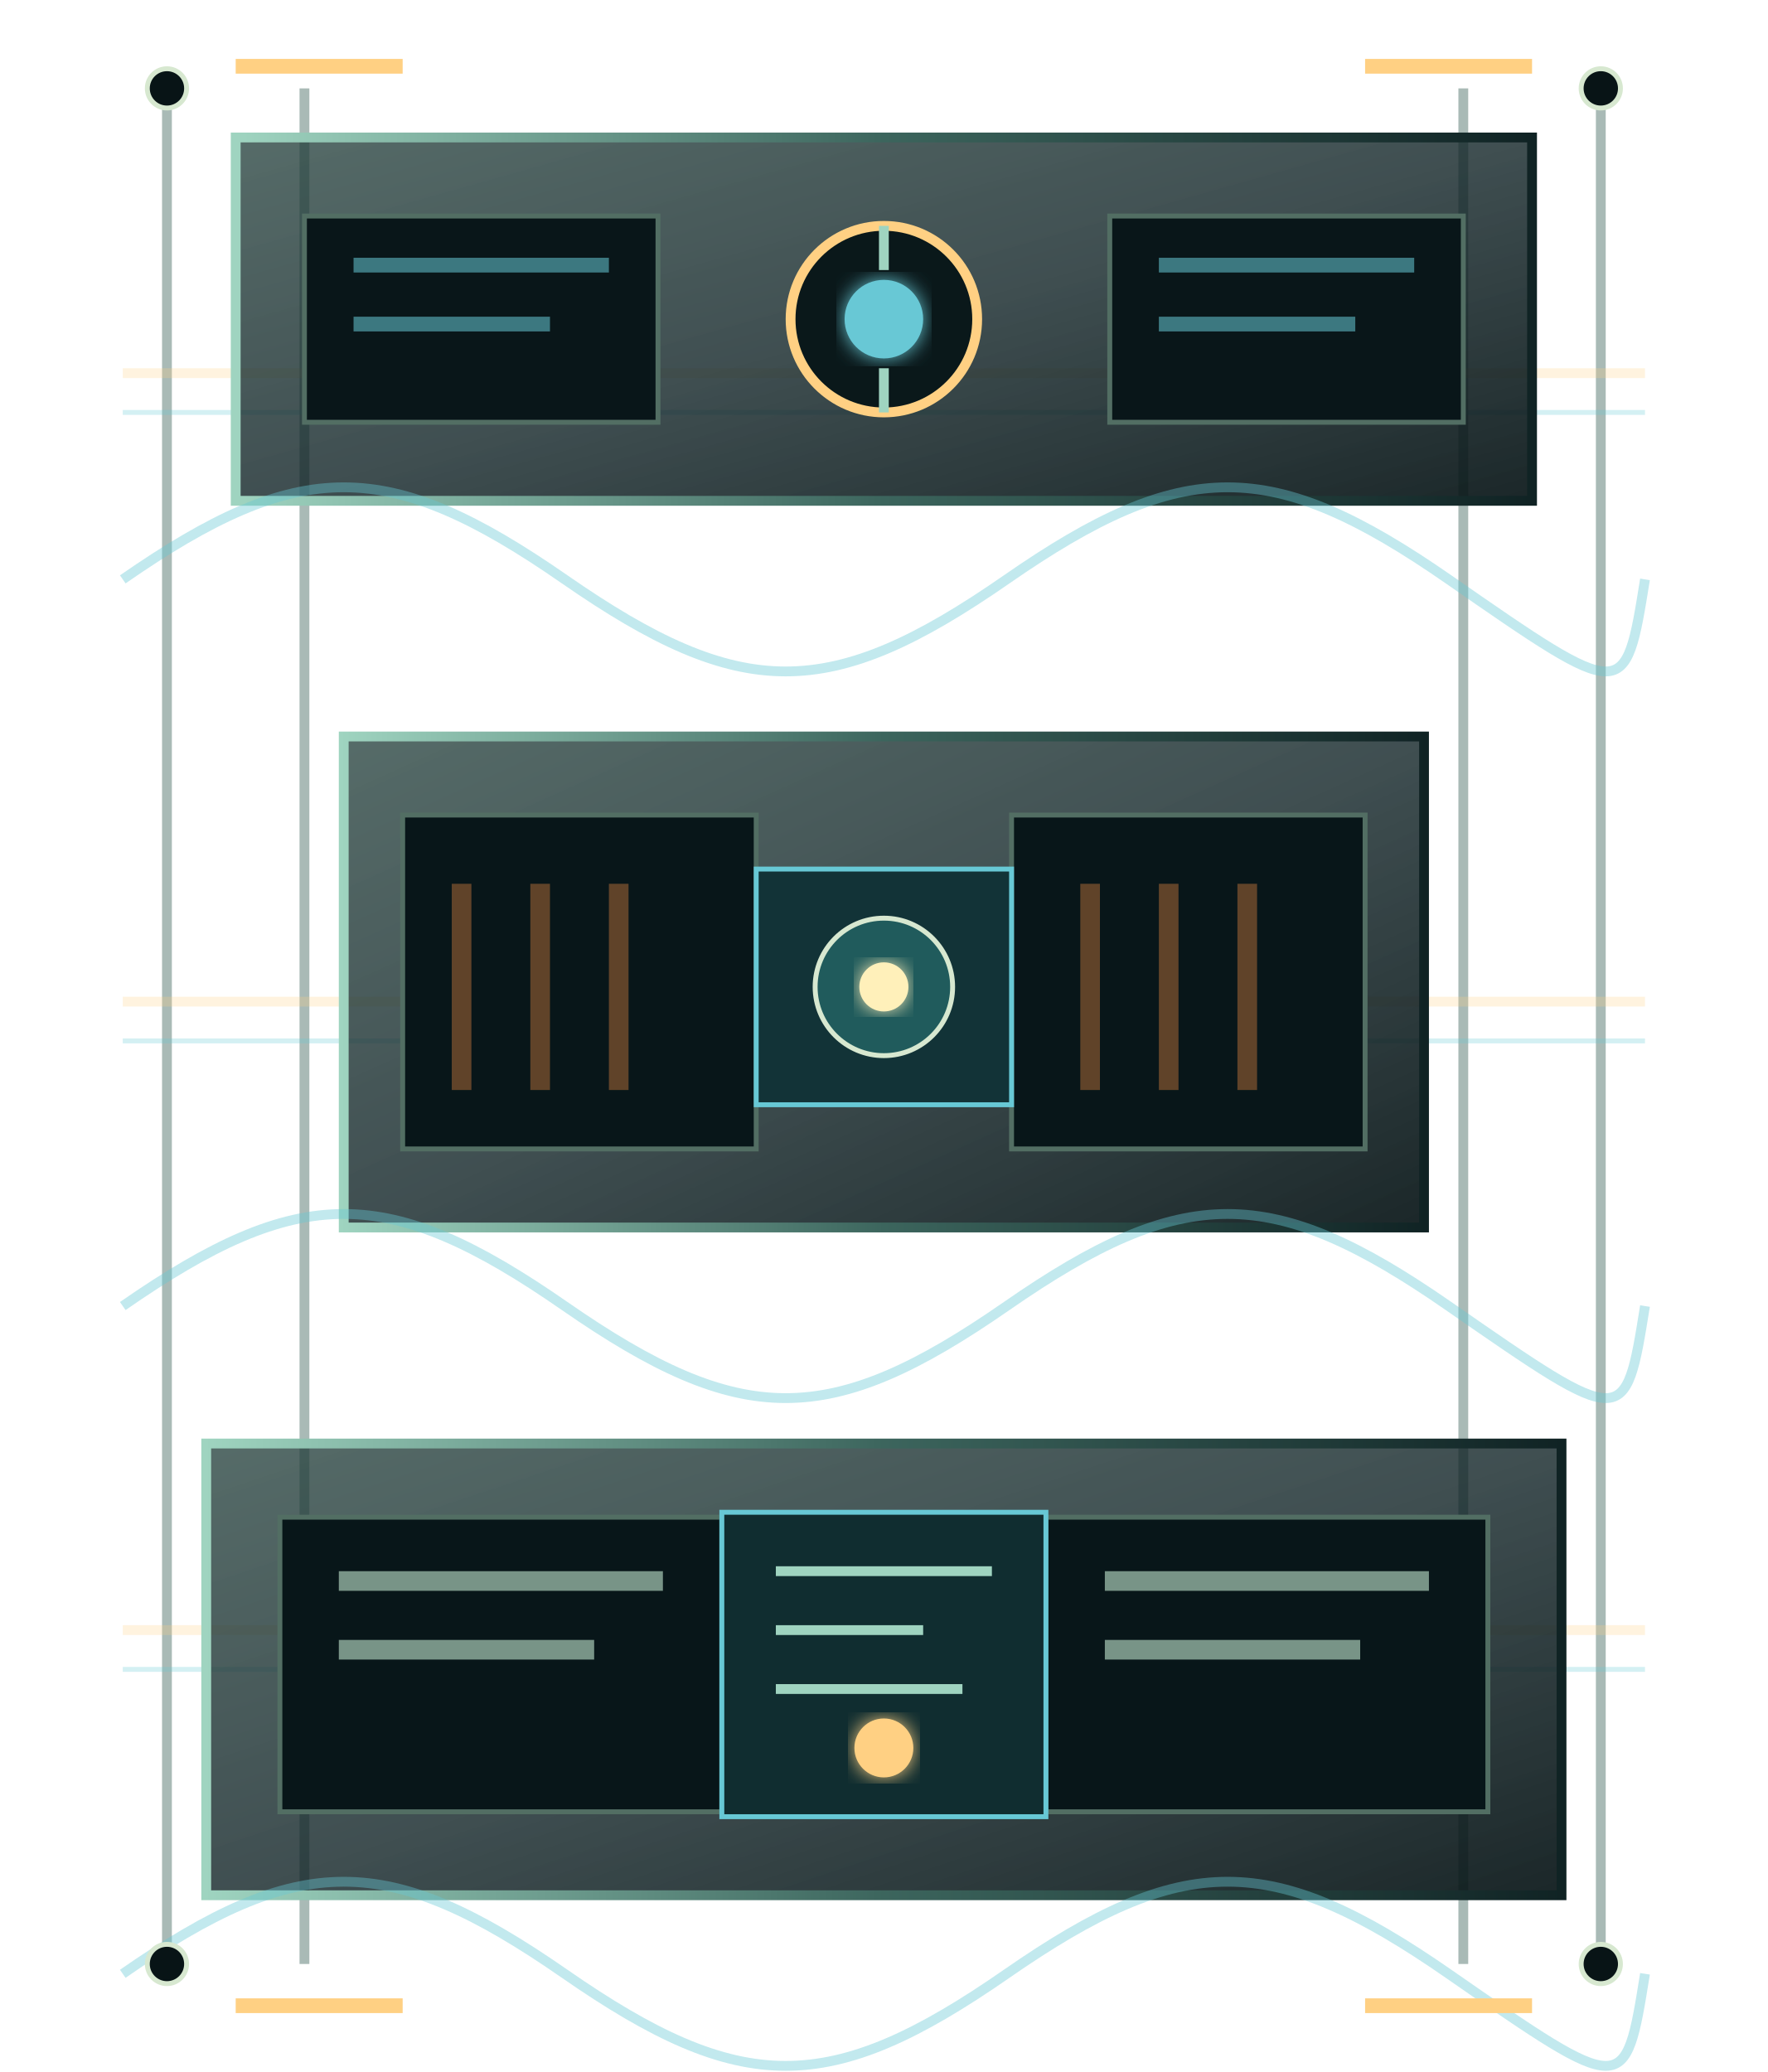
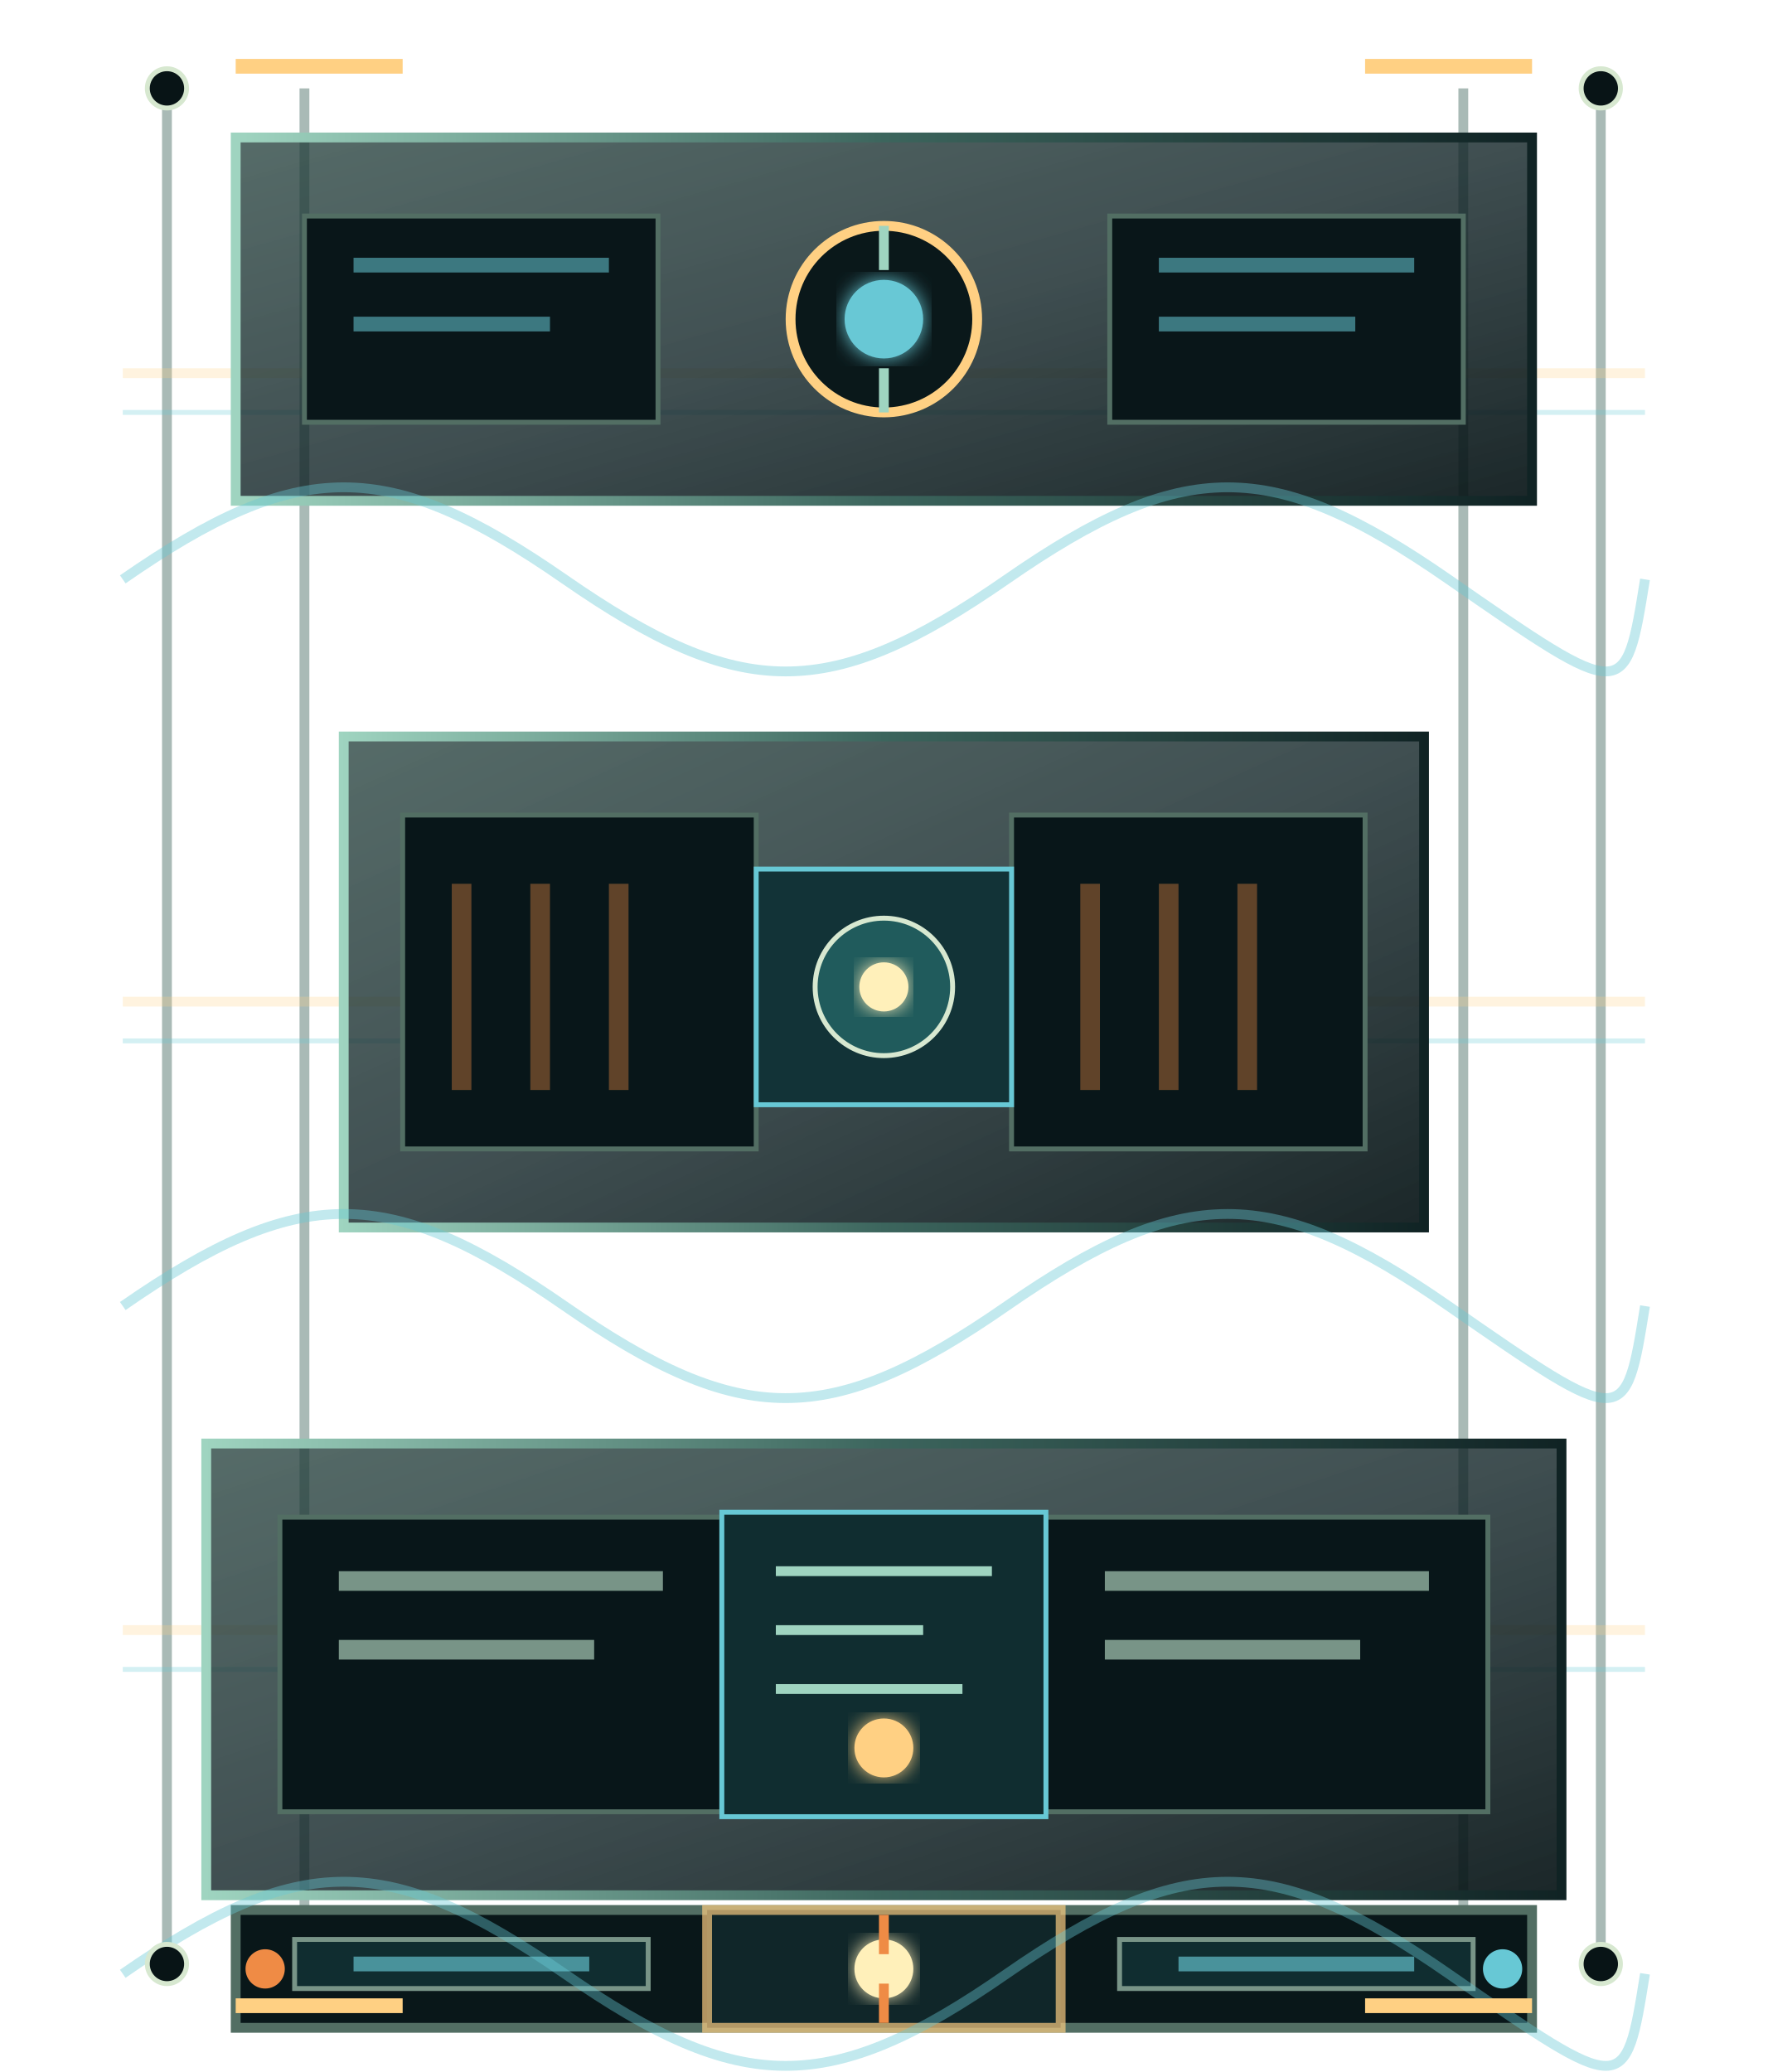
<svg xmlns="http://www.w3.org/2000/svg" viewBox="0 0 360 422" fill="none" role="img" aria-label="Route depth service field">
  <defs>
    <linearGradient id="bay" x1="0" y1="0" x2="1" y2="1">
      <stop stop-color="#26423e" stop-opacity=".78" />
      <stop offset=".5" stop-color="#102326" stop-opacity=".8" />
      <stop offset="1" stop-color="#071416" stop-opacity=".92" />
    </linearGradient>
    <linearGradient id="rail">
      <stop stop-color="#9fd4c0" />
      <stop offset=".5" stop-color="#3c655d" />
      <stop offset="1" stop-color="#102324" />
    </linearGradient>
    <filter id="glow">
      <feGaussianBlur stdDeviation="2" result="b" />
      <feMerge>
        <feMergeNode in="b" />
        <feMergeNode in="SourceGraphic" />
      </feMerge>
    </filter>
  </defs>
  <path d="M34 18v382M326 18v382M62 18v382M298 18v382" stroke="#42675e" stroke-opacity=".45" stroke-width="2" />
  <path d="M25 76h310M25 204h310M25 332h310" stroke="#ffd083" stroke-opacity=".25" stroke-width="2" />
  <path d="M25 84h310M25 212h310M25 340h310" stroke="#67c8d5" stroke-opacity=".28" />
  <path d="M48 28h264v74H48z" fill="url(#bay)" stroke="url(#rail)" stroke-width="2" />
  <path d="M62 44h72v42H62zM226 44h72v42h-72z" fill="#091619" stroke="#526e63" />
  <path d="M72 54h52M72 66h40M236 54h52M236 66h40" stroke="#67c8d5" stroke-opacity=".55" stroke-width="3" />
  <circle cx="180" cy="65" r="19" fill="#0a181a" stroke="#ffd083" stroke-width="2" />
  <circle cx="180" cy="65" r="8" fill="#67c8d5" filter="url(#glow)" />
  <path d="M180 46v9M180 75v9" stroke="#9fd4c0" stroke-width="2" />
  <path d="M70 150h220v100H70z" fill="url(#bay)" stroke="url(#rail)" stroke-width="2" />
  <path d="M82 166h72v68H82zM206 166h72v68h-72z" fill="#081619" stroke="#526e63" />
  <path d="M94 180v42M110 180v42M126 180v42M222 180v42M238 180v42M254 180v42" stroke="#ef8b45" stroke-opacity=".38" stroke-width="4" />
  <path d="M154 177h52v48h-52z" fill="#123337" stroke="#67c8d5" />
  <circle cx="180" cy="201" r="14" fill="#205b5c" stroke="#d7e8d0" />
  <circle cx="180" cy="201" r="5" fill="#fff0ba" filter="url(#glow)" />
  <path d="M42 294h276v92H42z" fill="url(#bay)" stroke="url(#rail)" stroke-width="2" />
  <path d="M57 309h90v60H57zM213 309h90v60h-90z" fill="#081619" stroke="#526e63" />
  <path d="M69 322h66M69 336h52M225 322h66M225 336h52" stroke="#789487" stroke-width="4" />
  <path d="M147 308h66v62h-66z" fill="#102d30" stroke="#67c8d5" />
  <path d="M158 320h44M158 332h30M158 344h38" stroke="#9fd4c0" stroke-width="2" />
  <circle cx="180" cy="356" r="6" fill="#ffd083" filter="url(#glow)" />
+   <path d="M48 389h264v24H48z" fill="#091719" stroke="#526e63" stroke-width="2" />
+   <path d="M60 395h72v10H60zM228 395h72v10h-72z" fill="#102d30" stroke="#789487" />
+   <path d="M72 400h48M240 400h48" stroke="#67c8d5" stroke-opacity=".65" stroke-width="3" />
+   <path d="M144 389h72v24h-72z" fill="#102629" stroke="#ffd083" stroke-opacity=".68" stroke-width="2" />
+   <circle cx="180" cy="401" r="6" fill="#fff0ba" filter="url(#glow)" />
+   <path d="M180 390v8M180 404v8" stroke="#ef8b45" stroke-width="2" />
+   <circle cx="54" cy="401" r="4" fill="#ef8b45" />
+   <circle cx="306" cy="401" r="4" fill="#67c8d5" />
  <path d="M25 118c36-25 54-25 90 0s54 25 90 0 54-25 90 0 36 25 40 0M25 266c36-25 54-25 90 0s54 25 90 0 54-25 90 0 36 25 40 0M25 402c36-25 54-25 90 0s54 25 90 0 54-25 90 0 36 25 40 0" stroke="#67c8d5" stroke-opacity=".4" stroke-width="2" />
  <g fill="#081416" stroke="#d7e8d0">
    <circle cx="34" cy="18" r="4" />
    <circle cx="326" cy="18" r="4" />
    <circle cx="34" cy="400" r="4" />
    <circle cx="326" cy="400" r="4" />
  </g>
  <g fill="#ffd083">
    <rect x="48" y="12" width="34" height="3" />
    <rect x="278" y="12" width="34" height="3" />
    <rect x="48" y="407" width="34" height="3" />
    <rect x="278" y="407" width="34" height="3" />
  </g>
</svg>
